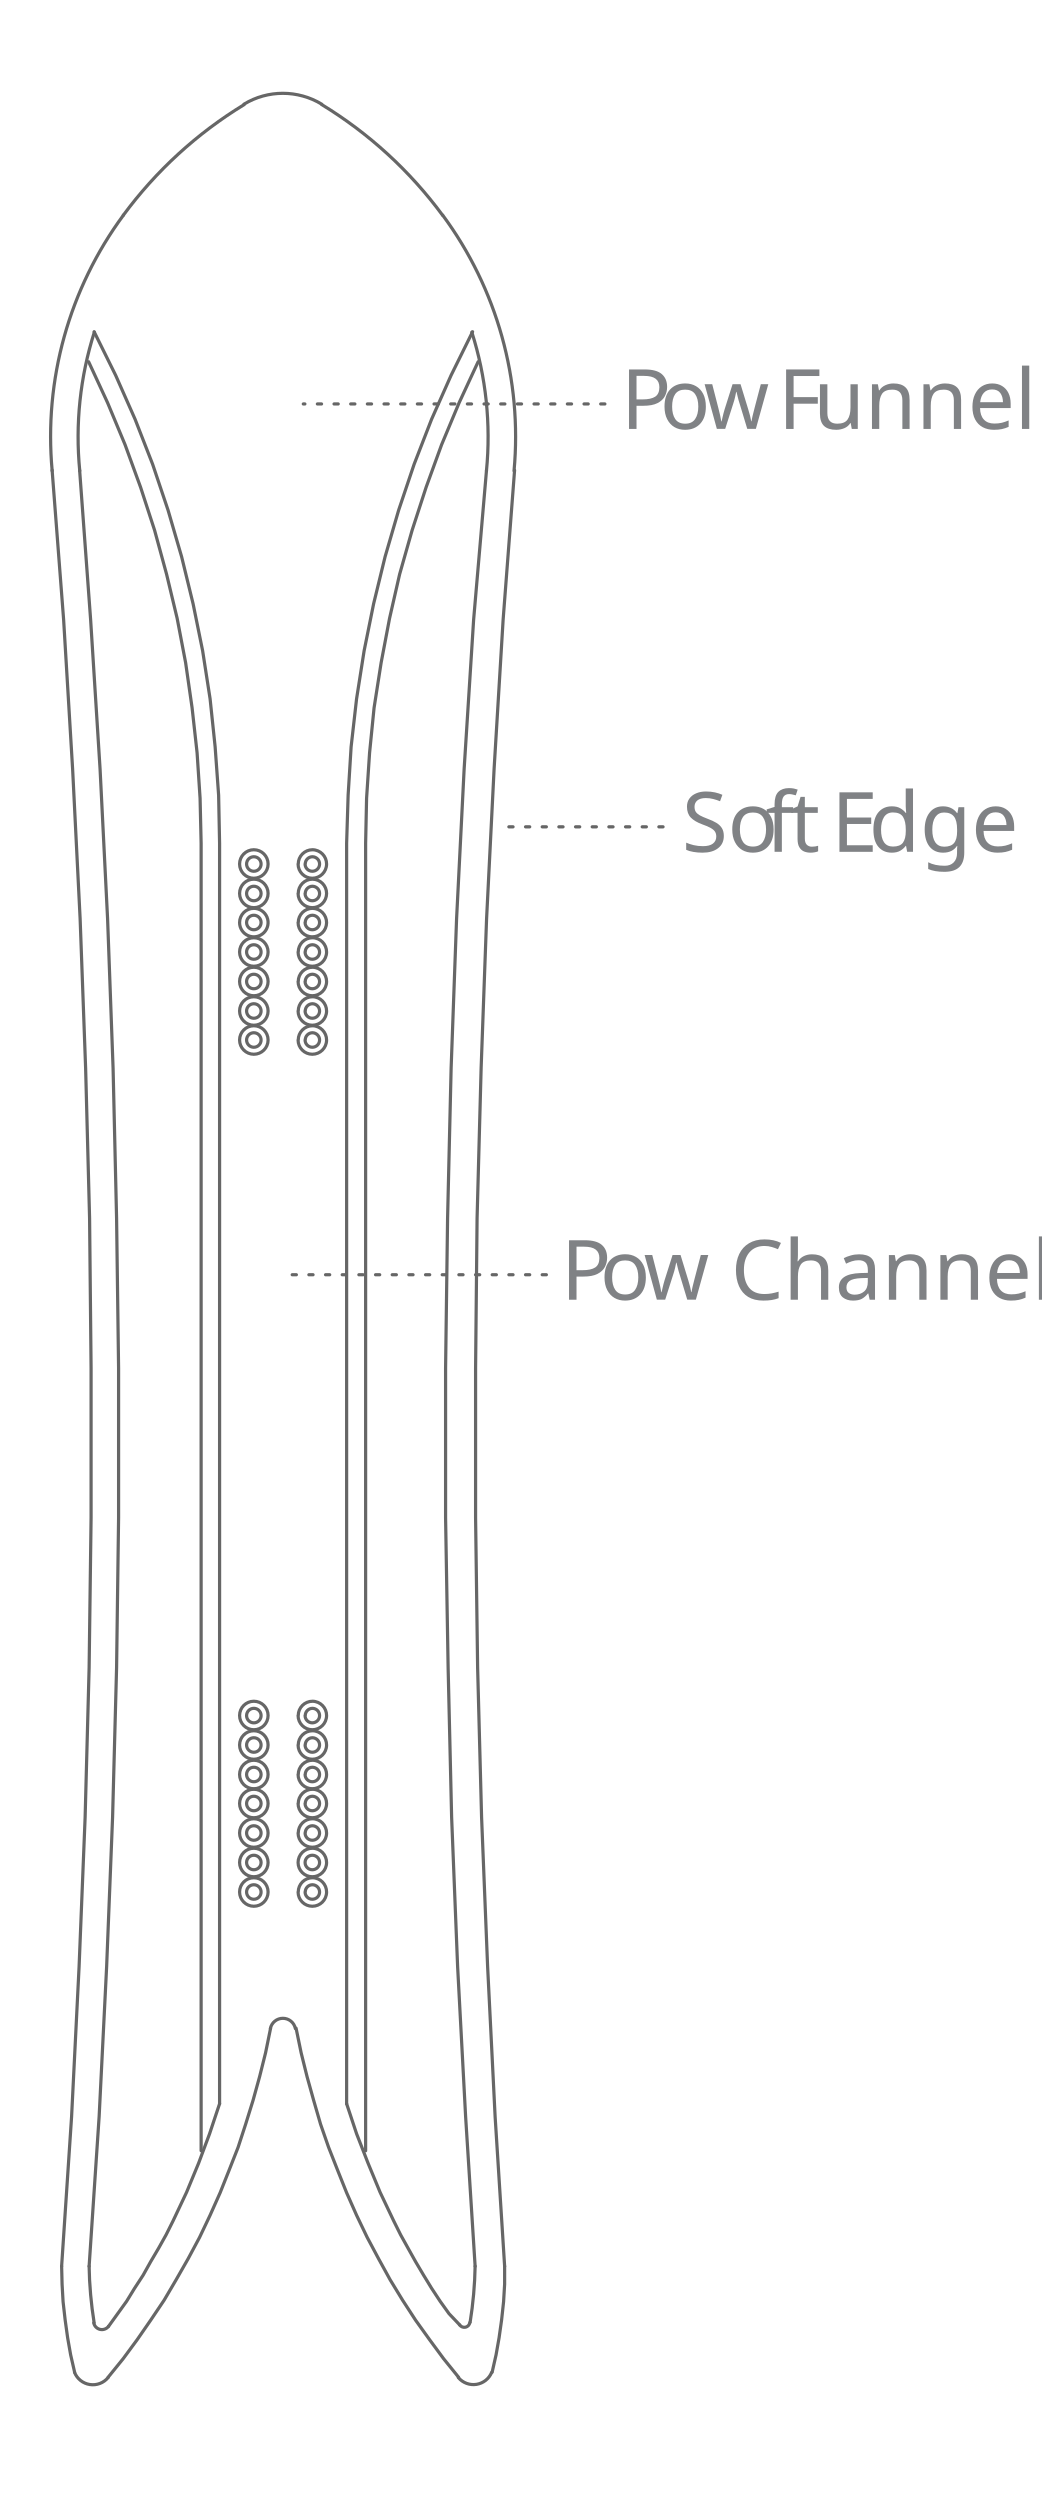
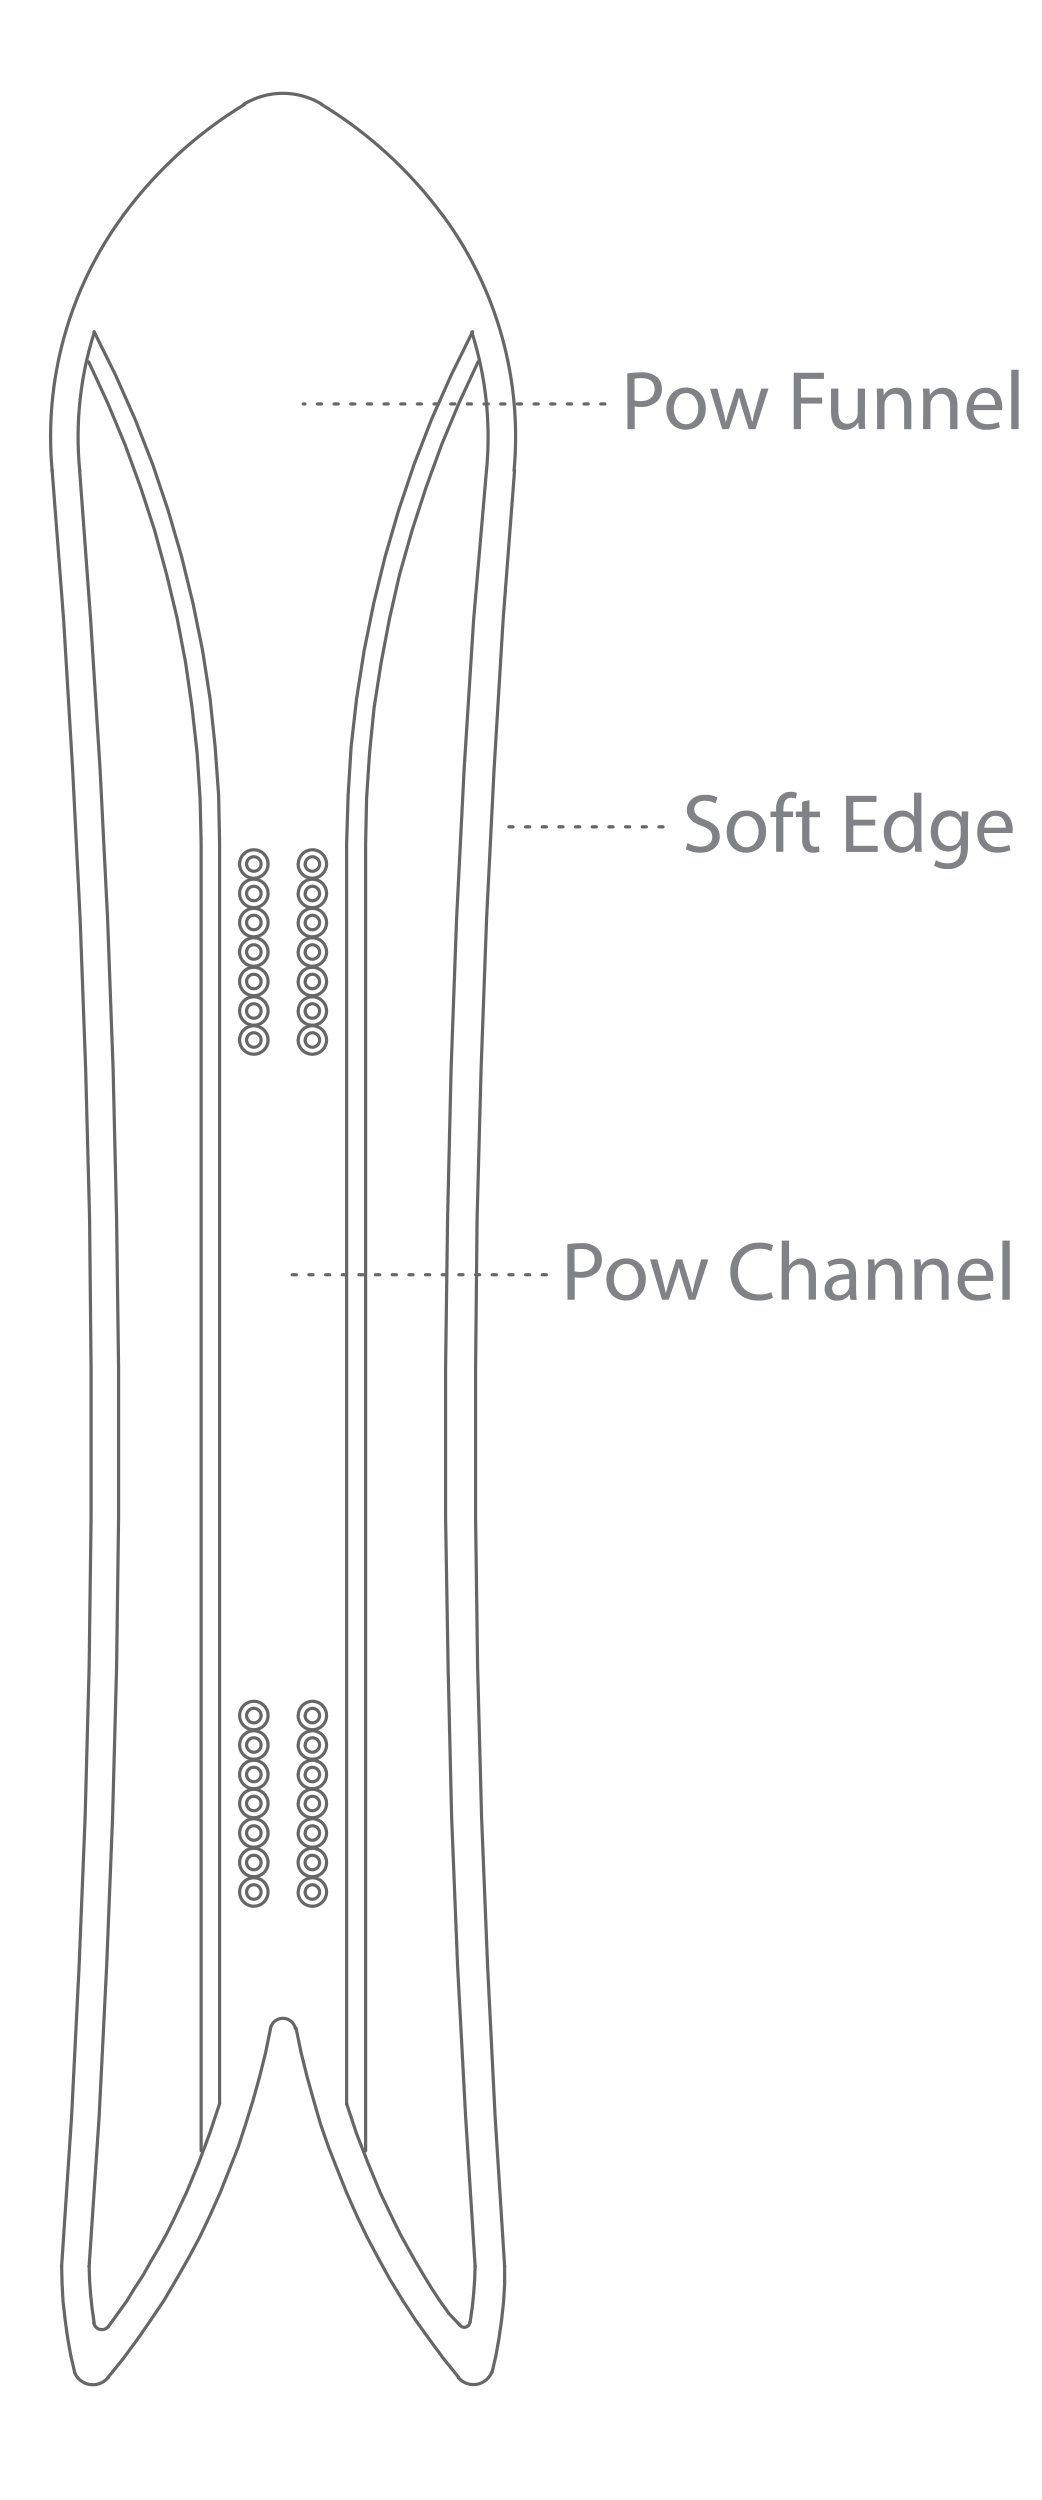
<svg xmlns="http://www.w3.org/2000/svg" id="Layer_1" data-name="Layer 1" viewBox="0 0 250 600">
  <defs>
-     <style>.cls-1,.cls-5{fill:none;stroke:#666;stroke-linecap:round;stroke-linejoin:round;stroke-width:0.77px;}.cls-2{font-size:20px;fill:#808285;font-family:MrEavesXLModOT-Reg, Mr Eaves XL Mod OT;}.cls-3{letter-spacing:0.02em;}.cls-4{letter-spacing:-0.02em;}.cls-5{stroke-dasharray:1 3 1 3 1 3;}.cls-6{letter-spacing:-0.01em;}.cls-7{letter-spacing:0em;}.cls-8{letter-spacing:-0.01em;}</style>
+     <style>.cls-1,.cls-3{fill:none;stroke:#666;stroke-linecap:round;stroke-linejoin:round;stroke-width:0.77px;}.cls-2{fill:#808285;}.cls-3{stroke-dasharray:1 3 1 3 1 3;}</style>
  </defs>
  <polyline class="cls-1" points="21.39 543.9 21.5 547.26 21.75 550.74 22.11 554.1 22.59 557.46" />
  <polyline class="cls-1" points="26.07 558.3 28.23 555.3 30.39 552.3 32.3 549.18 34.34 546.06 36.15 542.82 38.06 539.58 39.87 536.34 41.55 532.98 44.78 526.14 47.66 519.18 50.3 512.1 52.7 504.9" />
  <path class="cls-1" d="M22.64,79.72A83.12,83.12,0,0,0,19.14,113" />
  <polyline class="cls-1" points="21.39 543.9 23.79 508.02 25.59 472.02 27.02 436.14 27.98 400.26 28.46 364.26 28.46 328.38 27.98 292.38 27.14 256.38 25.82 220.5 24.02 184.62 21.75 148.74 19.11 112.86" />
  <path class="cls-1" d="M22.5,557.5a2,2,0,0,0,3.54.83" />
  <polyline class="cls-1" points="22.59 79.62 27.75 90.06 32.42 100.62 36.63 111.42 40.34 122.46 43.59 133.62 46.34 144.9 48.63 156.18 50.42 167.7 51.63 179.22 52.47 190.86 52.7 202.38 52.7 504.9" />
  <path class="cls-1" d="M57.5,249.6a3.42,3.42,0,1,0,3.42-3.42,3.42,3.42,0,0,0-3.42,3.42" />
  <path class="cls-1" d="M59.18,249.6a1.74,1.74,0,1,0,1.74-1.74,1.74,1.74,0,0,0-1.74,1.74" />
  <path class="cls-1" d="M57.5,235.56a3.42,3.42,0,1,0,3.42-3.42,3.42,3.42,0,0,0-3.42,3.42" />
  <path class="cls-1" d="M59.18,235.56a1.74,1.74,0,1,0,1.74-1.74,1.74,1.74,0,0,0-1.74,1.74" />
  <path class="cls-1" d="M57.5,221.4A3.42,3.42,0,1,0,60.92,218a3.42,3.42,0,0,0-3.42,3.42" />
  <path class="cls-1" d="M59.18,221.4a1.74,1.74,0,1,0,1.74-1.74,1.74,1.74,0,0,0-1.74,1.74" />
  <path class="cls-1" d="M57.5,207.36a3.42,3.42,0,1,0,3.42-3.42,3.42,3.42,0,0,0-3.42,3.42" />
  <path class="cls-1" d="M59.18,207.36a1.74,1.74,0,1,0,1.74-1.74,1.74,1.74,0,0,0-1.74,1.74" />
  <path class="cls-1" d="M71.54,249.6A3.42,3.42,0,1,0,75,246.18a3.42,3.42,0,0,0-3.42,3.42" />
  <path class="cls-1" d="M73.22,249.6A1.74,1.74,0,1,0,75,247.86a1.74,1.74,0,0,0-1.74,1.74" />
  <path class="cls-1" d="M71.54,235.56A3.42,3.42,0,1,0,75,232.14a3.42,3.42,0,0,0-3.42,3.42" />
  <path class="cls-1" d="M73.22,235.56A1.74,1.74,0,1,0,75,233.82a1.74,1.74,0,0,0-1.74,1.74" />
  <path class="cls-1" d="M71.54,221.4A3.42,3.42,0,1,0,75,218a3.42,3.42,0,0,0-3.42,3.42" />
  <path class="cls-1" d="M73.22,221.4A1.74,1.74,0,1,0,75,219.66a1.74,1.74,0,0,0-1.74,1.74" />
  <path class="cls-1" d="M71.54,207.36A3.42,3.42,0,1,0,75,203.94a3.42,3.42,0,0,0-3.42,3.42" />
  <path class="cls-1" d="M73.22,207.36A1.74,1.74,0,1,0,75,205.62a1.74,1.74,0,0,0-1.74,1.74" />
  <path class="cls-1" d="M57.5,242.64a3.42,3.42,0,1,0,3.42-3.42,3.42,3.42,0,0,0-3.42,3.42" />
  <path class="cls-1" d="M59.18,242.64a1.74,1.74,0,1,0,1.74-1.74,1.74,1.74,0,0,0-1.74,1.74" />
  <path class="cls-1" d="M57.5,228.48a3.42,3.42,0,1,0,3.42-3.42,3.42,3.42,0,0,0-3.42,3.42" />
  <path class="cls-1" d="M59.18,228.48a1.74,1.74,0,1,0,1.74-1.74,1.74,1.74,0,0,0-1.74,1.74" />
  <path class="cls-1" d="M57.5,214.44A3.42,3.42,0,1,0,60.92,211a3.42,3.42,0,0,0-3.42,3.42" />
  <path class="cls-1" d="M59.18,214.44a1.74,1.74,0,1,0,1.74-1.74,1.74,1.74,0,0,0-1.74,1.74" />
  <path class="cls-1" d="M71.54,242.64A3.42,3.42,0,1,0,75,239.22a3.42,3.42,0,0,0-3.42,3.42" />
  <path class="cls-1" d="M73.22,242.64A1.74,1.74,0,1,0,75,240.9a1.74,1.74,0,0,0-1.74,1.74" />
  <path class="cls-1" d="M71.54,228.48A3.42,3.42,0,1,0,75,225.06a3.42,3.42,0,0,0-3.42,3.42" />
  <path class="cls-1" d="M73.22,228.48A1.74,1.74,0,1,0,75,226.74a1.74,1.74,0,0,0-1.74,1.74" />
  <path class="cls-1" d="M71.54,214.44A3.42,3.42,0,1,0,75,211a3.42,3.42,0,0,0-3.42,3.42" />
  <path class="cls-1" d="M73.22,214.44A1.74,1.74,0,1,0,75,212.7a1.74,1.74,0,0,0-1.74,1.74" />
  <path class="cls-1" d="M71.54,454.08A3.42,3.42,0,1,0,75,450.66a3.42,3.42,0,0,0-3.42,3.42" />
  <path class="cls-1" d="M73.22,454.08A1.74,1.74,0,1,0,75,452.34a1.74,1.74,0,0,0-1.74,1.74" />
  <path class="cls-1" d="M57.5,454.08a3.42,3.42,0,1,0,3.42-3.42,3.42,3.42,0,0,0-3.42,3.42" />
  <path class="cls-1" d="M59.18,454.08a1.74,1.74,0,1,0,1.74-1.74,1.74,1.74,0,0,0-1.74,1.74" />
  <path class="cls-1" d="M57.5,439.92a3.42,3.42,0,1,0,3.42-3.42,3.42,3.42,0,0,0-3.42,3.42" />
  <path class="cls-1" d="M59.18,439.92a1.74,1.74,0,1,0,1.74-1.74,1.74,1.74,0,0,0-1.74,1.74" />
  <path class="cls-1" d="M57.5,425.88a3.42,3.42,0,1,0,3.42-3.42,3.42,3.42,0,0,0-3.42,3.42" />
  <path class="cls-1" d="M59.18,425.88a1.74,1.74,0,1,0,1.74-1.74,1.74,1.74,0,0,0-1.74,1.74" />
  <path class="cls-1" d="M57.5,411.72a3.42,3.42,0,1,0,3.42-3.42,3.42,3.42,0,0,0-3.42,3.42" />
  <path class="cls-1" d="M59.18,411.72A1.74,1.74,0,1,0,60.92,410a1.74,1.74,0,0,0-1.74,1.74" />
  <path class="cls-1" d="M71.54,439.92A3.42,3.42,0,1,0,75,436.5a3.42,3.42,0,0,0-3.42,3.42" />
  <path class="cls-1" d="M73.22,439.92A1.74,1.74,0,1,0,75,438.18a1.74,1.74,0,0,0-1.74,1.74" />
  <path class="cls-1" d="M71.54,425.88A3.42,3.42,0,1,0,75,422.46a3.42,3.42,0,0,0-3.42,3.42" />
  <path class="cls-1" d="M73.22,425.88A1.74,1.74,0,1,0,75,424.14a1.74,1.74,0,0,0-1.74,1.74" />
  <path class="cls-1" d="M71.54,411.72A3.42,3.42,0,1,0,75,408.3a3.42,3.42,0,0,0-3.42,3.42" />
  <path class="cls-1" d="M73.22,411.72A1.74,1.74,0,1,0,75,410a1.74,1.74,0,0,0-1.74,1.74" />
  <path class="cls-1" d="M59.18,447a1.74,1.74,0,1,0,1.74-1.74A1.74,1.74,0,0,0,59.18,447" />
  <path class="cls-1" d="M57.5,447a3.42,3.42,0,1,0,3.42-3.42A3.42,3.42,0,0,0,57.5,447" />
  <path class="cls-1" d="M59.18,432.84a1.74,1.74,0,1,0,1.74-1.74,1.74,1.74,0,0,0-1.74,1.74" />
  <path class="cls-1" d="M57.5,432.84a3.42,3.42,0,1,0,3.42-3.42,3.42,3.42,0,0,0-3.42,3.42" />
  <path class="cls-1" d="M59.18,418.8a1.74,1.74,0,1,0,1.74-1.74,1.74,1.74,0,0,0-1.74,1.74" />
  <path class="cls-1" d="M57.5,418.8a3.42,3.42,0,1,0,3.42-3.42,3.42,3.42,0,0,0-3.42,3.42" />
  <path class="cls-1" d="M73.22,447A1.74,1.74,0,1,0,75,445.26,1.74,1.74,0,0,0,73.22,447" />
  <path class="cls-1" d="M71.54,447A3.42,3.42,0,1,0,75,443.58,3.42,3.42,0,0,0,71.54,447" />
  <path class="cls-1" d="M73.22,432.84A1.74,1.74,0,1,0,75,431.1a1.74,1.74,0,0,0-1.74,1.74" />
  <path class="cls-1" d="M71.54,432.84A3.42,3.42,0,1,0,75,429.42a3.42,3.42,0,0,0-3.42,3.42" />
  <path class="cls-1" d="M73.22,418.8A1.74,1.74,0,1,0,75,417.06a1.74,1.74,0,0,0-1.74,1.74" />
  <path class="cls-1" d="M71.54,418.8A3.42,3.42,0,1,0,75,415.38a3.42,3.42,0,0,0-3.42,3.42" />
  <polyline class="cls-1" points="21.27 86.82 25.82 96.66 30.02 106.74 33.74 116.94 37.1 127.26 39.98 137.82 42.51 148.38 44.55 159.06 46.1 169.86 47.3 180.66 48.02 191.58 48.27 202.38 48.27 516.18" />
  <polyline class="cls-1" points="114.03 543.9 113.91 547.26 113.67 550.62 113.31 553.98 112.83 557.34" />
  <polyline class="cls-1" points="110.33 557.98 107.78 555.3 105.63 552.3 103.58 549.18 101.67 546.06 99.75 542.82 97.94 539.58 96.14 536.34 94.47 532.98 91.22 526.14 88.34 519.18 85.58 512.1 83.19 504.9" />
  <path class="cls-1" d="M116.75,113a83.09,83.09,0,0,0-3.51-33.27" />
  <path class="cls-1" d="M110.33,558a1.38,1.38,0,0,0,1.43.52,1.36,1.36,0,0,0,1-1.1" />
  <polyline class="cls-1" points="113.42 79.62 108.27 90.06 103.58 100.62 99.39 111.42 95.67 122.46 92.42 133.62 89.67 144.9 87.39 156.18 85.58 167.7 84.27 179.22 83.55 190.86 83.19 202.38 83.19 504.9" />
  <polyline class="cls-1" points="114.75 86.82 110.19 96.66 105.98 106.74 102.27 116.94 98.91 127.26 95.91 137.82 93.5 148.38 91.47 159.06 89.78 169.86 88.7 180.66 87.98 191.58 87.75 202.38 87.75 516.18" />
  <polyline class="cls-1" points="116.75 112.99 113.67 148.74 111.39 184.62 109.58 220.5 108.27 256.38 107.42 292.38 106.94 328.38 106.94 364.26 107.55 400.26 108.39 436.14 109.83 472.02 111.75 508.02 114.03 543.9" />
  <polyline class="cls-1" points="14.79 543.9 17.18 508.02 18.98 472.02 20.43 436.14 21.39 400.26 21.86 364.26 21.86 328.38 21.5 292.38 20.55 256.38 19.23 220.5 17.43 184.62 15.27 148.74 12.51 112.86" />
  <path class="cls-1" d="M58.59,25.11a101.81,101.81,0,0,0-29,26.55" />
  <path class="cls-1" d="M29.63,51.63A89.51,89.51,0,0,0,12.52,113" />
  <polyline class="cls-1" points="121.11 543.9 121.11 548.22 120.86 552.42 120.39 556.74 119.78 561.06 119.06 565.14 118.11 569.34" />
  <polyline class="cls-1" points="110.06 570.54 106.47 566.1 103.11 561.54 99.75 556.86 96.63 552.06 93.63 547.14 90.86 542.1 88.11 536.94 85.58 531.66 83.19 526.26 81.03 520.86 78.86 515.34 76.94 509.82 75.27 504.06 73.7 498.42 72.27 492.66 71.06 486.78" />
  <path class="cls-1" d="M110,570.62a4.74,4.74,0,0,0,8-1.24" />
  <path class="cls-1" d="M106.22,51.66a101.87,101.87,0,0,0-29-26.56" />
  <path class="cls-1" d="M123.37,113a89.48,89.48,0,0,0-17.11-61.34" />
  <path class="cls-1" d="M77.21,25a18,18,0,0,0-18.65,0" />
  <polyline class="cls-1" points="123.5 112.86 120.75 148.74 118.58 184.62 116.78 220.5 115.47 256.38 114.5 292.38 114.14 328.38 114.14 364.26 114.63 400.26 115.58 436.14 117.03 472.02 118.83 508.02 121.11 543.9" />
  <path class="cls-1" d="M70.89,486.85a3.06,3.06,0,0,0-6,0" />
  <polyline class="cls-1" points="25.95 570.54 29.55 566.1 32.91 561.54 36.15 556.86 39.38 552.06 42.27 547.14 45.15 542.1 47.91 536.94 50.42 531.66 52.83 526.26 54.98 520.86 57.15 515.34 58.95 509.82 60.74 504.06 62.3 498.42 63.74 492.66 64.94 486.78" />
  <path class="cls-1" d="M17.89,569.38a4.74,4.74,0,0,0,8.05,1.24" />
  <polyline class="cls-1" points="14.79 543.9 14.9 548.22 15.14 552.42 15.63 556.74 16.23 561.06 16.95 565.14 17.91 569.34" />
-   <text class="cls-2" transform="translate(163.67 204.44)">So<tspan class="cls-3" x="20.04" y="0">f</tspan>
-     <tspan x="25.9" y="0">t </tspan>
-     <tspan class="cls-4" x="35.86" y="0">E</tspan>
-     <tspan x="44.86" y="0">dge</tspan>
-   </text>
-   <line class="cls-5" x1="159.13" y1="198.44" x2="121.75" y2="198.44" />
-   <line class="cls-5" x1="131.13" y1="305.94" x2="68.75" y2="305.94" />
-   <text class="cls-2" transform="translate(149.03 102.95)">P<tspan class="cls-6" x="9.36" y="0">o</tspan>
-     <tspan class="cls-7" x="19.86" y="0">w </tspan>
-     <tspan class="cls-8" x="37.7" y="0">F</tspan>
-     <tspan x="46.18" y="0">unnel</tspan>
-   </text>
-   <text class="cls-2" transform="translate(134.63 311.94)">P<tspan class="cls-6" x="9.36" y="0">o</tspan>
-     <tspan class="cls-7" x="19.86" y="0">w Channel</tspan>
-   </text>
-   <line class="cls-5" x1="145.17" y1="96.95" x2="72.79" y2="96.95" />
+   <path class="cls-2" d="M165,202.32a6.17,6.17,0,0,0,3.12.88c1.78,0,2.82-.94,2.82-2.3s-.72-2-2.54-2.68c-2.2-.78-3.56-1.92-3.56-3.82,0-2.1,1.74-3.66,4.36-3.66a6.12,6.12,0,0,1,3,.66l-.48,1.42a5.37,5.37,0,0,0-2.56-.64c-1.84,0-2.54,1.1-2.54,2,0,1.26.82,1.88,2.68,2.6,2.28.88,3.44,2,3.44,4s-1.54,3.88-4.72,3.88a7,7,0,0,1-3.45-.86Z" />
+   <path class="cls-2" d="M183.87,199.52c0,3.58-2.48,5.14-4.82,5.14-2.63,0-4.65-1.92-4.65-5,0-3.24,2.13-5.14,4.81-5.14S183.87,196.56,183.87,199.52Zm-7.68.1c0,2.12,1.22,3.72,2.94,3.72s2.94-1.58,2.94-3.76c0-1.64-.82-3.72-2.9-3.72S176.19,197.78,176.19,199.62Z" />
+   <path class="cls-2" d="M186.27,204.44V196.1h-1.36v-1.34h1.36v-.46a4.56,4.56,0,0,1,1.12-3.38,3.37,3.37,0,0,1,2.36-.9,4.08,4.08,0,0,1,1.5.28l-.24,1.36a2.63,2.63,0,0,0-1.12-.22c-1.5,0-1.88,1.32-1.88,2.8v.52h2.34v1.34H188v8.34Z" />
+   <path class="cls-2" d="M194.27,192v2.78h2.52v1.34h-2.52v5.22c0,1.2.34,1.88,1.32,1.88a3.92,3.92,0,0,0,1-.12l.08,1.32a4.31,4.31,0,0,1-1.56.24,2.44,2.44,0,0,1-1.9-.74,3.54,3.54,0,0,1-.69-2.52V196.1H191v-1.34h1.5v-2.32Z" />
+   <path class="cls-2" d="M210.05,198.12H204.8V203h5.85v1.46h-7.59V191h7.29v1.46H204.8v4.26h5.25Z" />
+   <path class="cls-2" d="M221.13,190.24v11.7c0,.86,0,1.84.08,2.5h-1.58l-.08-1.68h0a3.58,3.58,0,0,1-3.3,1.9c-2.35,0-4.15-2-4.15-4.92,0-3.22,2-5.2,4.35-5.2a3.25,3.25,0,0,1,2.92,1.48h0v-5.78Zm-1.76,8.46a3.11,3.11,0,0,0-.08-.74,2.59,2.59,0,0,0-2.54-2c-1.83,0-2.91,1.6-2.91,3.74,0,2,1,3.58,2.87,3.58a2.65,2.65,0,0,0,2.58-2.1,3.06,3.06,0,0,0,.08-.76Z" />
+   <path class="cls-2" d="M232.39,194.76c0,.7-.08,1.48-.08,2.66V203c0,2.22-.44,3.58-1.38,4.42a5.15,5.15,0,0,1-3.52,1.16,6.29,6.29,0,0,1-3.23-.8l.44-1.34a5.46,5.46,0,0,0,2.84.76c1.81,0,3.13-.94,3.13-3.38v-1.08h0a3.46,3.46,0,0,1-3.09,1.62c-2.4,0-4.12-2-4.12-4.72,0-3.28,2.14-5.14,4.37-5.14a3.22,3.22,0,0,1,3,1.68h0l.08-1.46Zm-1.82,3.82a2.51,2.51,0,0,0-.1-.8,2.54,2.54,0,0,0-2.47-1.86c-1.67,0-2.88,1.42-2.88,3.66,0,1.9,1,3.48,2.87,3.48a2.57,2.57,0,0,0,2.44-1.8,3.06,3.06,0,0,0,.14-.94Z" />
+   <path class="cls-2" d="M236.2,199.92a3.1,3.1,0,0,0,3.32,3.36,6.42,6.42,0,0,0,2.69-.5l.3,1.26a7.84,7.84,0,0,1-3.22.6c-3,0-4.77-2-4.77-4.88s1.72-5.22,4.54-5.22c3.17,0,4,2.78,4,4.56a6.64,6.64,0,0,1-.06.82Zm5.17-1.26c0-1.12-.46-2.86-2.45-2.86-1.78,0-2.56,1.64-2.7,2.86Z" />
+   <line class="cls-3" x1="159.13" y1="198.44" x2="121.75" y2="198.44" />
+   <line class="cls-3" x1="131.13" y1="305.94" x2="68.75" y2="305.94" />
+   <path class="cls-2" d="M150.55,89.62a20.17,20.17,0,0,1,3.34-.26,5.59,5.59,0,0,1,3.78,1.12,3.65,3.65,0,0,1,1.18,2.83,4,4,0,0,1-1,2.88,5.59,5.59,0,0,1-4.12,1.48,6,6,0,0,1-1.4-.12V103h-1.74Zm1.74,6.51a5.84,5.84,0,0,0,1.44.14c2.1,0,3.38-1,3.38-2.88s-1.26-2.64-3.18-2.64a7.3,7.3,0,0,0-1.64.14Z" />
+   <path class="cls-2" d="M169.39,98c0,3.58-2.48,5.14-4.82,5.14-2.62,0-4.65-1.92-4.65-5,0-3.24,2.13-5.14,4.81-5.14S169.39,95.07,169.39,98Zm-7.68.1c0,2.12,1.22,3.72,2.94,3.72s2.94-1.58,2.94-3.76c0-1.64-.82-3.72-2.9-3.72S161.71,96.29,161.71,98.13Z" />
+   <path class="cls-2" d="M172.17,93.27l1.28,4.92c.28,1.08.54,2.08.72,3.08h.06c.22-1,.54-2,.86-3.06l1.58-4.94h1.48l1.5,4.84c.36,1.16.64,2.18.86,3.16h.06a29.11,29.11,0,0,1,.74-3.14l1.38-4.86h1.74L181.31,103h-1.6l-1.48-4.62a32.26,32.26,0,0,1-.86-3.18h0a28.64,28.64,0,0,1-.88,3.2l-1.56,4.6h-1.6l-2.92-9.68Z" />
+   <path class="cls-2" d="M190.49,89.46h7.26v1.47h-5.52v4.48h5.1v1.44h-5.1V103h-1.74Z" />
+   <path class="cls-2" d="M207.57,100.31c0,1,0,1.88.08,2.64h-1.56l-.1-1.58h0a3.64,3.64,0,0,1-3.2,1.8c-1.52,0-3.34-.84-3.34-4.24V93.27h1.76v5.36c0,1.84.56,3.08,2.16,3.08a2.54,2.54,0,0,0,2.32-1.6,2.57,2.57,0,0,0,.16-.9V93.27h1.76Z" />
+   <path class="cls-2" d="M210.49,95.89c0-1,0-1.82-.08-2.62H212l.1,1.6h0a3.56,3.56,0,0,1,3.2-1.82c1.34,0,3.42.8,3.42,4.12V103H217V97.37c0-1.56-.58-2.86-2.24-2.86a2.5,2.5,0,0,0-2.36,1.8,2.53,2.53,0,0,0-.12.82V103h-1.76Z" />
+   <path class="cls-2" d="M221.58,95.89c0-1,0-1.82-.08-2.62h1.57l.1,1.6h0a3.56,3.56,0,0,1,3.2-1.82c1.34,0,3.42.8,3.42,4.12V103h-1.76V97.37c0-1.56-.58-2.86-2.24-2.86a2.5,2.5,0,0,0-2.36,1.8,2.53,2.53,0,0,0-.12.82V103h-1.77Z" />
+   <path class="cls-2" d="M233.67,98.43a3.1,3.1,0,0,0,3.32,3.36,6.36,6.36,0,0,0,2.68-.5l.3,1.26a7.84,7.84,0,0,1-3.22.6A4.5,4.5,0,0,1,232,98.27c0-2.92,1.73-5.22,4.55-5.22,3.16,0,4,2.78,4,4.56a6.64,6.64,0,0,1-.06.82Zm5.16-1.26c0-1.12-.46-2.86-2.44-2.86-1.78,0-2.56,1.64-2.7,2.86Z" />
+   <path class="cls-2" d="M242.71,88.74h1.76V103h-1.76Z" />
+   <path class="cls-2" d="M136.15,298.62a20.17,20.17,0,0,1,3.34-.26,5.54,5.54,0,0,1,3.78,1.12,3.62,3.62,0,0,1,1.18,2.82,4,4,0,0,1-1,2.88,5.59,5.59,0,0,1-4.12,1.48,6,6,0,0,1-1.4-.12v5.4h-1.74Zm1.74,6.5a5.84,5.84,0,0,0,1.44.14c2.1,0,3.38-1,3.38-2.88s-1.26-2.64-3.18-2.64a7.3,7.3,0,0,0-1.64.14Z" />
+   <path class="cls-2" d="M155,307c0,3.58-2.48,5.14-4.82,5.14-2.63,0-4.65-1.92-4.65-5,0-3.24,2.13-5.14,4.81-5.14S155,304.06,155,307Zm-7.68.1c0,2.12,1.22,3.72,2.94,3.72s2.94-1.58,2.94-3.76c0-1.64-.82-3.72-2.9-3.72S147.31,305.28,147.31,307.12Z" />
+   <path class="cls-2" d="M157.77,302.26l1.28,4.92c.28,1.08.54,2.08.72,3.08h.06c.22-1,.54-2,.86-3.06l1.58-4.94h1.48l1.5,4.84c.36,1.16.64,2.18.86,3.16h.06a29.11,29.11,0,0,1,.74-3.14l1.38-4.86H170l-3.12,9.68h-1.6l-1.48-4.62a32.26,32.26,0,0,1-.86-3.18h0a28.64,28.64,0,0,1-.88,3.2l-1.56,4.6h-1.6L156,302.26Z" />
+   <path class="cls-2" d="M185.51,311.5a8.64,8.64,0,0,1-3.56.64c-3.8,0-6.67-2.4-6.67-6.82a6.72,6.72,0,0,1,7.05-7.08,7.23,7.23,0,0,1,3.2.6l-.42,1.42a6.34,6.34,0,0,0-2.72-.56c-3.16,0-5.27,2-5.27,5.56,0,3.3,1.91,5.42,5.19,5.42a7,7,0,0,0,2.84-.56Z" />
+   <path class="cls-2" d="M187.62,297.74h1.77v6h0a3.27,3.27,0,0,1,1.26-1.24,3.62,3.62,0,0,1,1.8-.5c1.3,0,3.38.8,3.38,4.14v5.76h-1.76v-5.56c0-1.56-.58-2.88-2.24-2.88a2.53,2.53,0,0,0-2.36,1.76,2.13,2.13,0,0,0-.12.84v5.84h-1.77Z" />
+   <path class="cls-2" d="M204.09,311.94l-.14-1.22h-.06a3.61,3.61,0,0,1-3,1.44,2.76,2.76,0,0,1-3-2.78c0-2.34,2.08-3.62,5.83-3.6v-.2a2,2,0,0,0-2.2-2.24,4.82,4.82,0,0,0-2.52.72l-.4-1.16a6,6,0,0,1,3.18-.86c3,0,3.68,2,3.68,4v3.62a13.63,13.63,0,0,0,.16,2.32Zm-.26-4.94c-1.92,0-4.1.3-4.1,2.18a1.56,1.56,0,0,0,1.66,1.68,2.41,2.41,0,0,0,2.34-1.62,1.84,1.84,0,0,0,.1-.56Z" />
+   <path class="cls-2" d="M208.36,304.88c0-1,0-1.82-.08-2.62h1.56l.11,1.6h0a3.54,3.54,0,0,1,3.2-1.82c1.34,0,3.42.8,3.42,4.12v5.78h-1.76v-5.58c0-1.56-.58-2.86-2.24-2.86a2.49,2.49,0,0,0-2.36,1.8,2.52,2.52,0,0,0-.13.82v5.82h-1.76Z" />
+   <path class="cls-2" d="M219.46,304.88c0-1,0-1.82-.08-2.62h1.56l.1,1.6h0a3.56,3.56,0,0,1,3.21-1.82c1.34,0,3.42.8,3.42,4.12v5.78H226v-5.58c0-1.56-.58-2.86-2.24-2.86a2.5,2.5,0,0,0-2.37,1.8,2.53,2.53,0,0,0-.12.82v5.82h-1.76Z" />
+   <path class="cls-2" d="M231.54,307.42a3.11,3.11,0,0,0,3.33,3.36,6.36,6.36,0,0,0,2.68-.5l.3,1.26a7.84,7.84,0,0,1-3.22.6,4.5,4.5,0,0,1-4.77-4.88c0-2.92,1.72-5.22,4.55-5.22,3.16,0,4,2.78,4,4.56a6.64,6.64,0,0,1-.06.82Zm5.17-1.26c0-1.12-.46-2.86-2.44-2.86-1.78,0-2.56,1.64-2.7,2.86Z" />
+   <path class="cls-2" d="M240.58,297.74h1.76v14.2h-1.76Z" />
+   <line class="cls-3" x1="145.17" y1="96.95" x2="72.79" y2="96.95" />
</svg>
